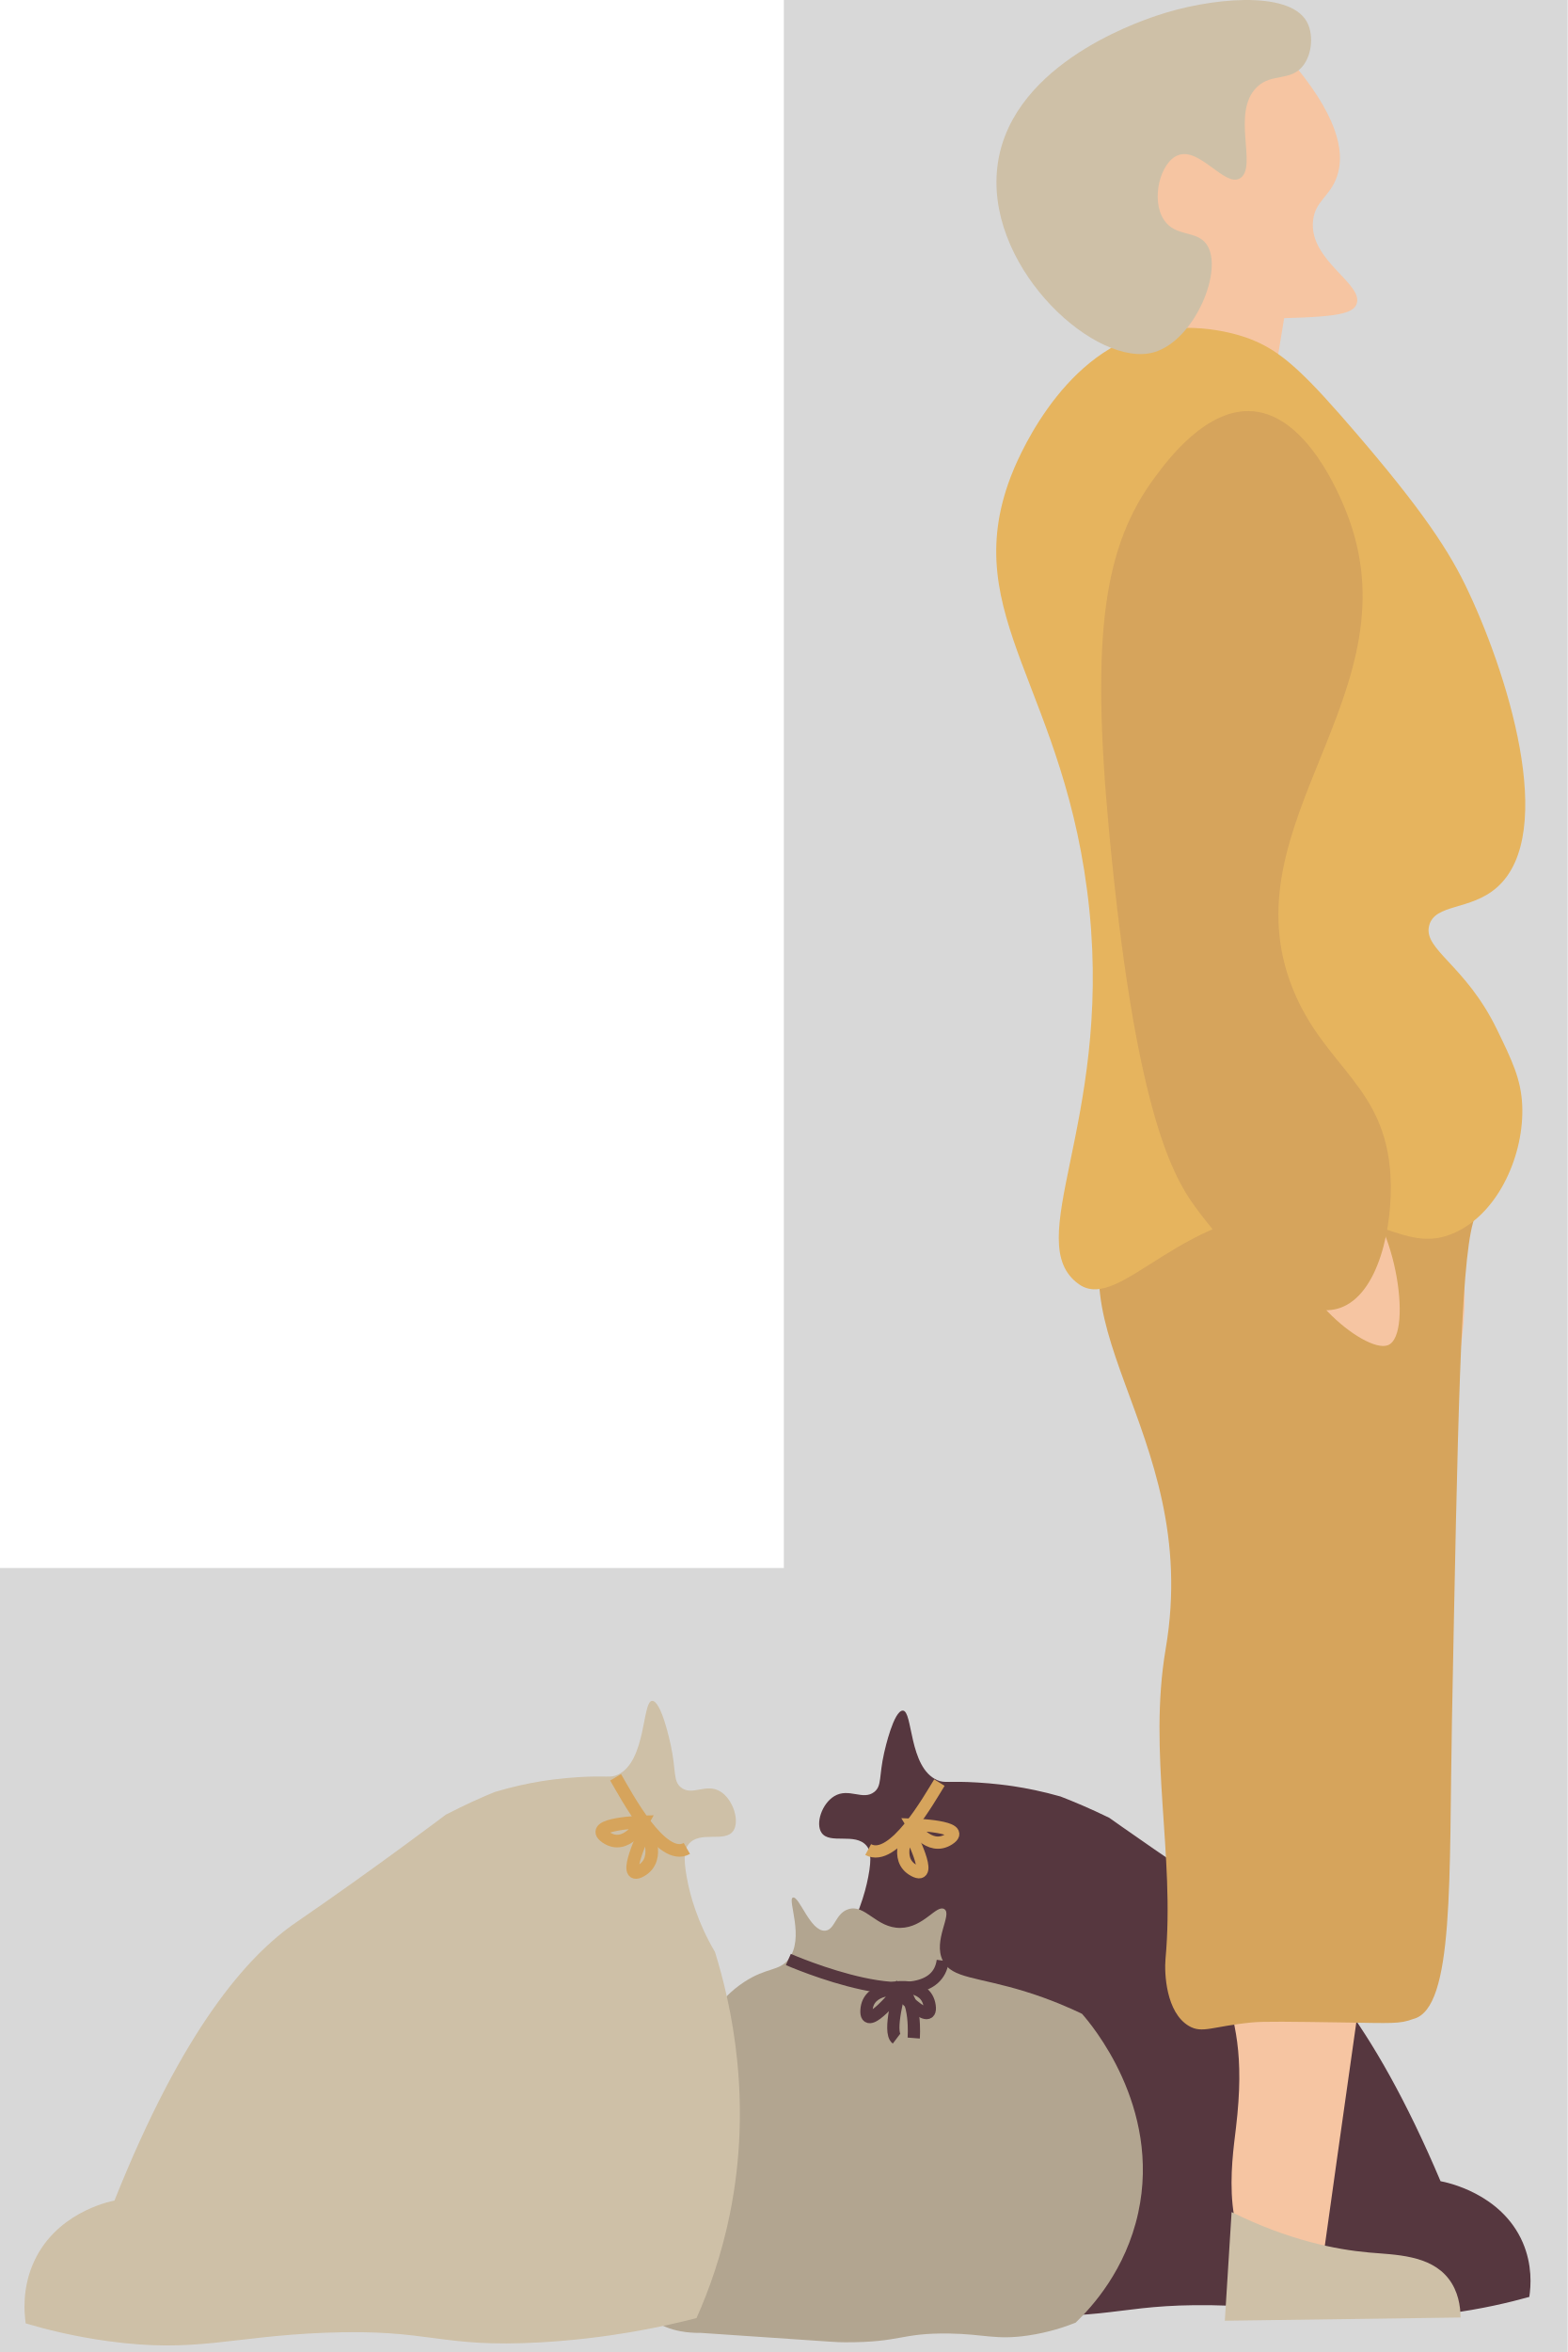
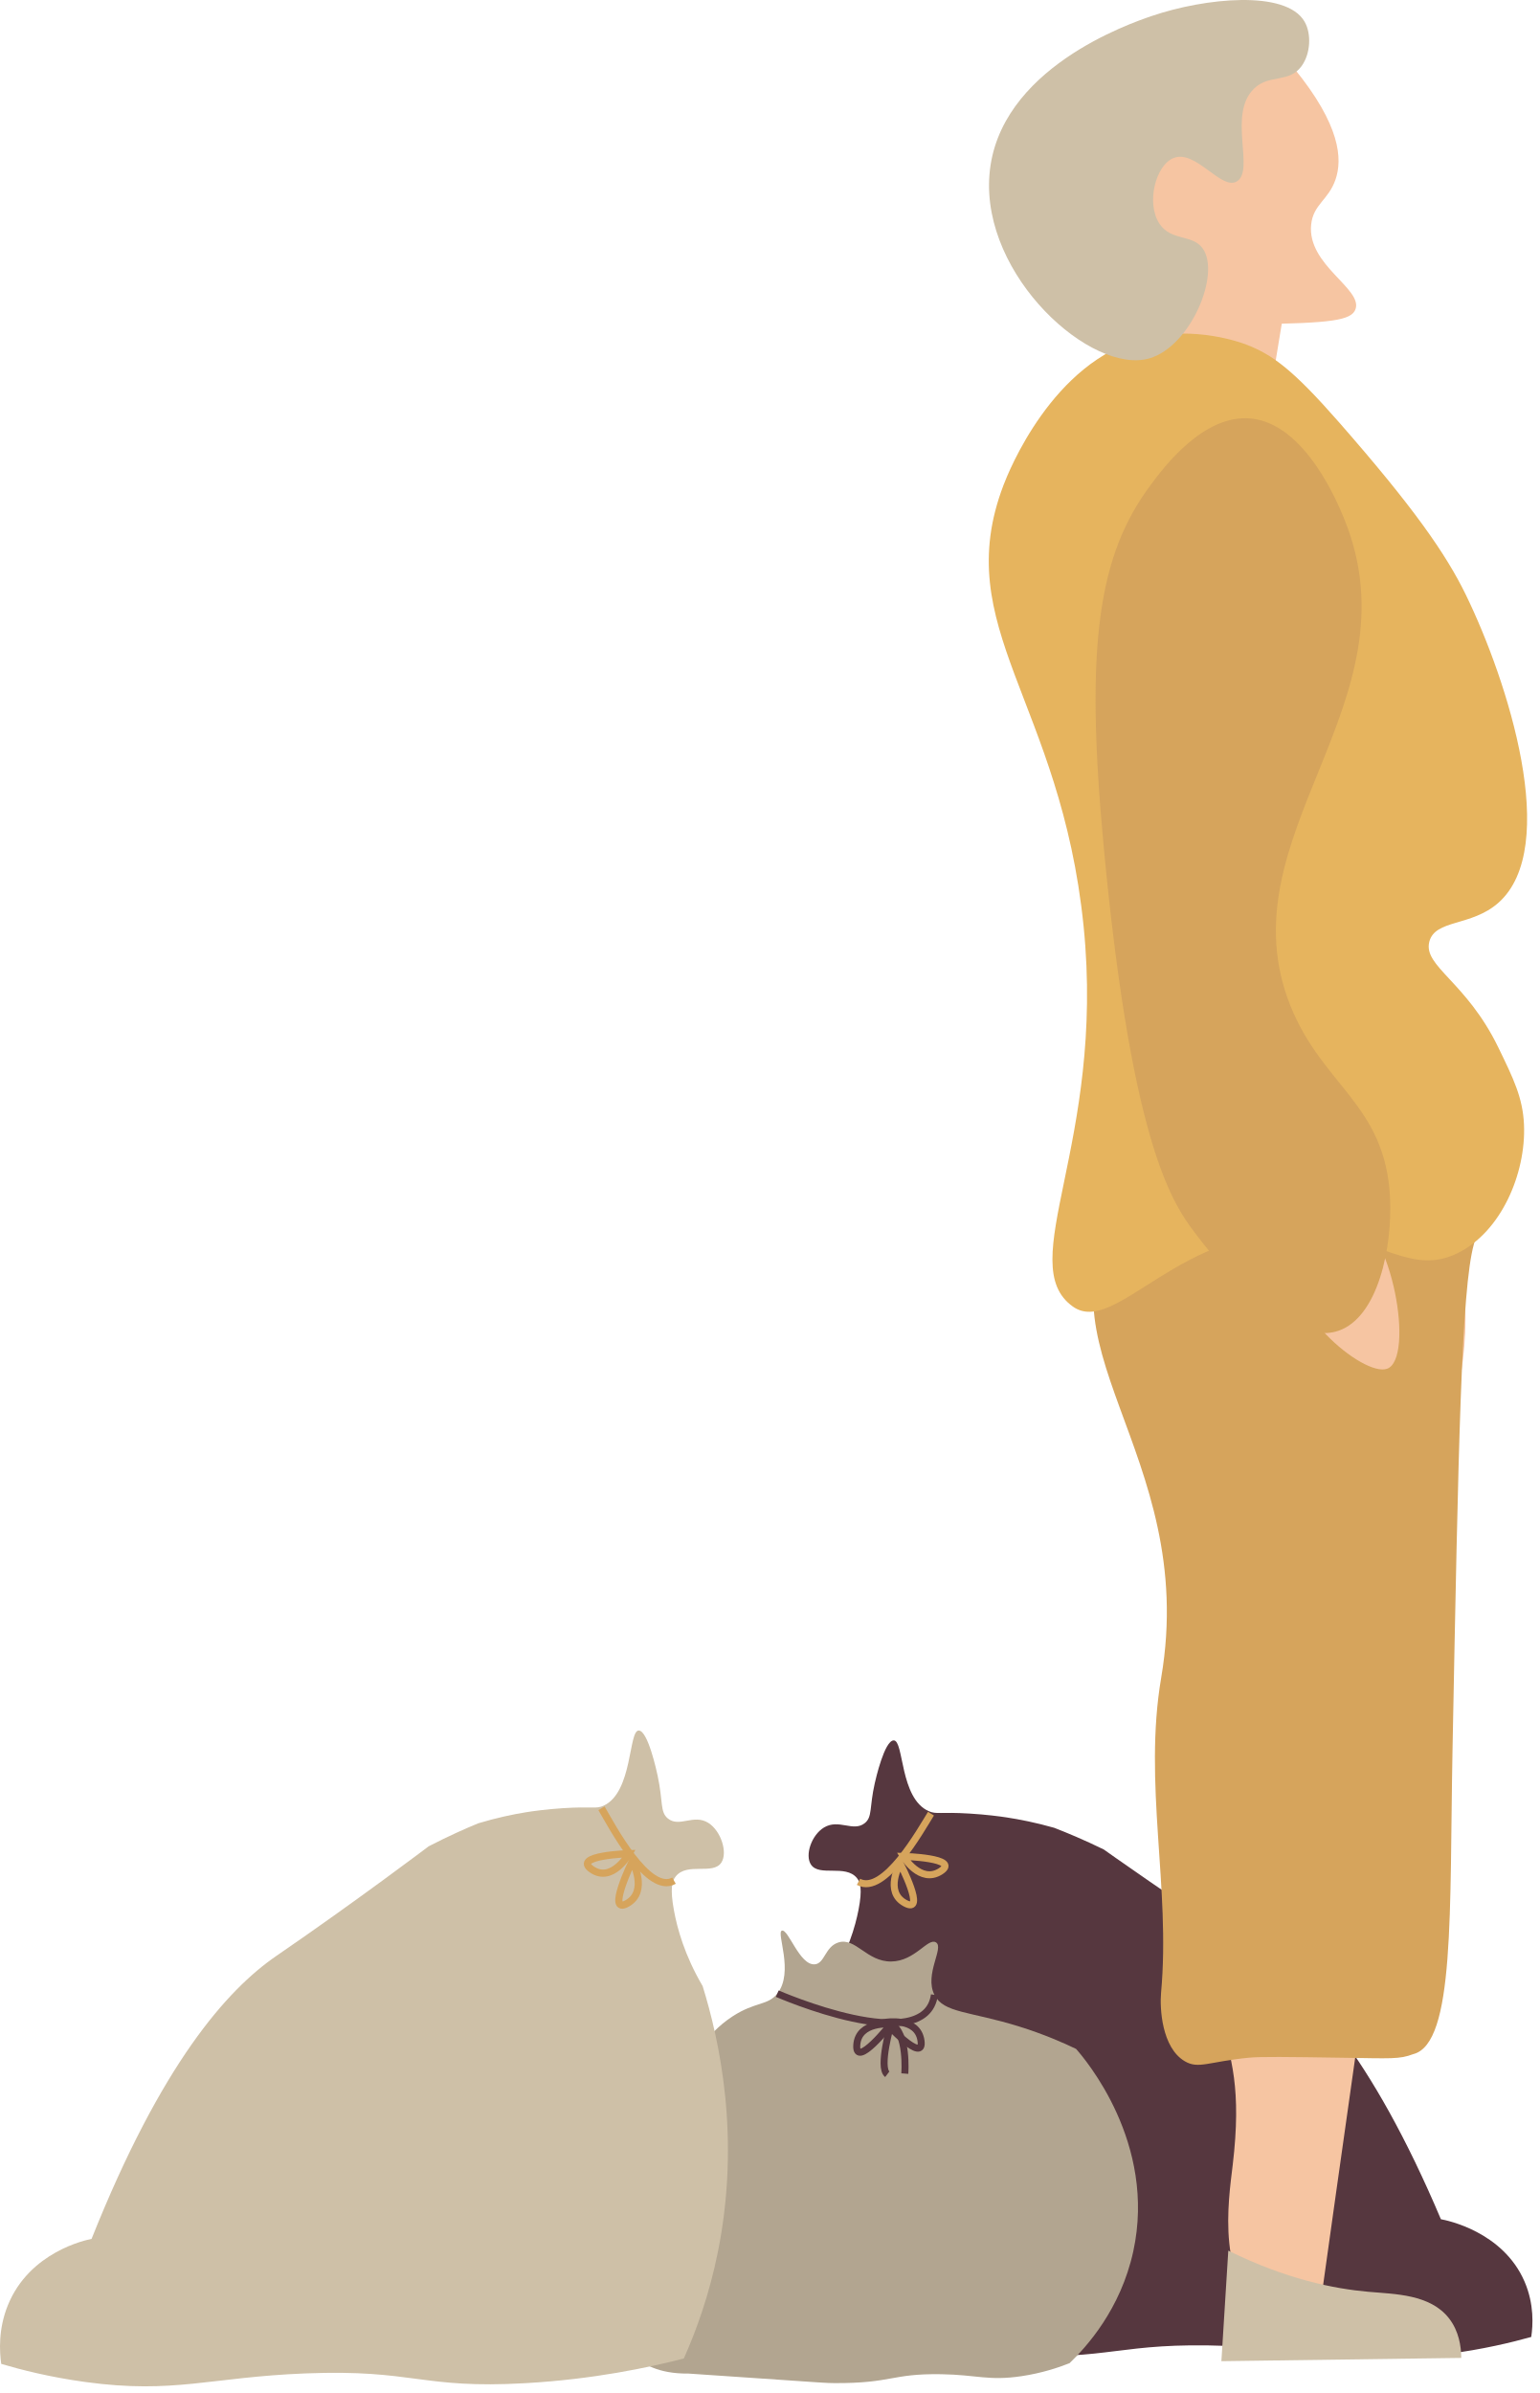
- <svg xmlns="http://www.w3.org/2000/svg" width="128px" height="192px" viewBox="0 0 128 192" version="1.1">
+ <svg xmlns="http://www.w3.org/2000/svg" width="220px" height="342px" viewBox="0 0 220 342" version="1.1">
  <defs />
  <g id="Page-1" stroke="none" stroke-width="1" fill="none" fill-rule="evenodd">
    <g id="leftHook">
-       <polygon id="Combined-Shape" fill="#D8D8D8" points="64 128 64 0 128 0 128 192 0 192 0 128" />
-       <g transform="translate(2, 0)">
-         <g id="Group-3" transform="translate(64, 139.2545)" fill="#56373F">
-           <path d="M7.714,0.386 C8.543,0.384 8.186,5.036 10.522,6.061 C11.153,6.339 11.406,6.109 13.806,6.256 C15.135,6.336 16.239,6.483 16.763,6.563 C17.806,6.722 19.108,6.976 20.591,7.398 C21.606,7.791 22.981,8.361 24.568,9.136 C24.568,9.136 30.353,13.26 36.779,17.41 C40.751,19.975 46.01,25.554 51.619,38.803 C52.065,38.883 56.599,39.78 58.336,43.817 C59.119,45.64 59.004,47.34 58.867,48.248 C57.316,48.681 54.973,49.252 52.085,49.622 C44.971,50.532 42.124,49.254 34.465,48.968 C25.693,48.64 25.231,50.16 16.795,49.705 C11.354,49.412 6.949,48.532 4.096,47.841 C3.06,45.654 2.05,42.978 1.375,39.847 C-0.504,31.133 1.257,23.737 2.587,19.696 C4.045,17.361 4.627,15.319 4.888,13.977 C5.213,12.309 5.033,11.758 4.751,11.419 C3.83,10.311 1.741,11.339 1.076,10.354 C0.567,9.6 1.108,7.985 2.115,7.374 C3.304,6.655 4.455,7.75 5.378,7.031 C6.021,6.531 5.747,5.78 6.194,3.811 C6.261,3.518 6.972,0.387 7.714,0.386" id="Fill-1" />
-         </g>
-         <path d="M74.701,145.519 C73.857,146.877 70.944,152.093 68.885,150.985" id="Stroke-4" stroke="#D6A45C" />
-         <path d="M72.23,149.508 C72.23,149.508 74.359,153.623 72.635,152.703 C70.913,151.783 72.23,149.508 72.23,149.508 Z" id="Stroke-6" stroke="#D6A45C" />
-         <path d="M72.488,148.946 C72.488,148.946 77.12,149.071 75.481,150.135 C73.843,151.199 72.488,148.946 72.488,148.946 Z" id="Stroke-8" stroke="#D6A45C" />
-         <polyline id="Fill-10" fill="#F6C5A2" points="99.734 23.08 103.327 23.08 100.939 37.57 88.451 33.451 96.501 19.925" />
-         <path d="M105.487,188.196 C104.529,187.96 103.178,187.508 101.942,186.569 C97.522,183.208 98.565,176.649 98.915,173.7 C100.359,161.538 95.623,163.584 95.987,145.469 C96.129,138.372 97.043,128.703 100.326,117.392 C91.558,111.622 91.118,101.844 96.453,97.356 C100.908,93.608 109.426,93.519 113.833,96.827 C119.047,100.74 117.544,108.688 116.823,112.657 C113.88,128.849 110.205,154.461 105.487,188.196" id="Fill-12" fill="#F6C5A2" />
-         <path d="M90.293,96.829 C93.273,92.911 96.482,93.535 100.253,89.565 C102.992,86.681 102.204,85.42 104.142,84.461 C108.343,82.382 116.076,86.315 118.265,91.937 C119.556,95.252 118.642,98.458 118.265,99.829 C117.261,103.48 117.024,115.794 116.551,140.423 C116.304,153.321 116.767,163.969 113.395,164.812 L113.395,164.812 C112.273,165.233 111.661,165.158 107.656,165.099 C103.33,165.035 101.166,165.003 100.196,165.099 C96.977,165.417 96.171,166.026 95.079,165.389 C93.201,164.293 93.056,161.076 93.164,159.892 C93.941,151.394 91.725,143.116 93.178,134.593 C96.274,116.423 82.139,107.551 90.293,96.829" id="Fill-14" fill="#D6A45C" />
-         <path d="M100.055,27.667 C102.131,28.478 103.763,29.679 107.434,33.869 C113.42,40.7 116.025,44.444 117.623,47.727 C120.983,54.625 125.269,68.004 120.219,72.446 C118.054,74.35 115.151,73.751 114.689,75.561 C114.187,77.53 117.649,78.74 120.219,84.026 C121.451,86.56 122.191,88.082 122.287,90.23 C122.46,94.13 120.453,98.873 116.91,100.569 C113.191,102.35 110.842,99.306 105.006,98.907 C94.707,98.203 89.523,107.279 86.086,104.83 C81.295,101.415 88.715,91.733 86.949,74.316 C85.117,56.238 76.175,50.369 80.517,38.938 C80.906,37.914 84.431,28.99 91.774,27.145 C95.902,26.107 99.624,27.498 100.055,27.667" id="Fill-16" fill="#E6B45E" />
-         <path d="M84.652,17.408 C84.661,18.771 85.072,22.278 87.682,24.553 C88.621,25.37 90.037,26.185 100.617,26.019 C106.772,25.923 108.454,25.722 108.77,24.8 C109.335,23.151 104.878,21.263 105.207,18.027 C105.374,16.389 106.598,16.058 107.165,14.4 C107.724,12.766 107.575,10.054 103.834,5.478 C98.034,2.79 91.653,3.965 87.807,7.878 C85.899,9.82 84.622,12.826 84.652,17.408" id="Fill-18" fill="#F6C5A2" />
-         <path d="M104.679,1.736 C105.245,2.716 105.164,4.314 104.436,5.309 C103.43,6.686 101.855,5.934 100.642,7.094 C98.463,9.179 100.738,13.691 99.229,14.565 C97.995,15.279 95.953,11.996 94.189,12.671 C92.718,13.234 91.943,16.326 93.045,17.964 C93.986,19.363 95.674,18.779 96.501,19.925 C97.97,21.963 95.556,27.783 92.232,28.752 C87.605,30.102 78.766,22.187 79.391,14.052 C80.049,5.495 90.725,1.861 92.424,1.282 C96.676,-0.166 103.195,-0.836 104.679,1.736" id="Fill-20" fill="#CEC0A7" />
-         <path d="M98.559,180.578 C103.205,182.873 107.034,183.634 109.789,183.879 C111.931,184.069 114.751,184.065 116.268,186.008 C117.075,187.042 117.244,188.279 117.255,189.184 C110.838,189.272 104.422,189.36 98.006,189.448 L98.559,180.578 Z" id="Fill-22" fill="#CEC0A7" />
-         <path d="M86.344,164.392 C85.356,163.916 83.792,163.222 81.795,162.6 C77.794,161.351 75.721,161.53 74.978,160.051 C74.15,158.402 75.788,156.26 75.102,155.845 C74.451,155.451 73.433,157.352 71.517,157.379 C69.539,157.405 68.647,155.405 67.259,155.856 C66.193,156.201 66.177,157.556 65.363,157.607 C64.154,157.682 63.258,154.755 62.741,154.903 C62.259,155.041 63.743,158.231 62.368,159.959 C61.6,160.924 60.616,160.592 58.795,161.772 C57.629,162.527 56.849,163.429 56.36,164.104 C55.543,165.853 54.37,168.402 52.993,171.511 C51.666,174.507 51.028,176.042 50.683,177.2 C49.878,179.9 47.974,186.295 50.992,189.098 C51.553,189.619 52.771,190.468 55.244,190.441 C56.537,190.528 58.524,190.663 60.96,190.829 C66.148,191.185 66.302,191.203 66.975,191.206 C71.615,191.226 71.486,190.432 75.515,190.492 C78.4,190.536 79.307,191.044 81.96,190.65 C83.61,190.405 84.935,189.959 85.822,189.607 C87.174,188.309 89.918,185.296 90.935,180.635 C92.83,171.946 87.052,165.192 86.344,164.392" id="Fill-24" fill="#B2A590" />
-         <path d="M62.369,159.959 C62.369,159.959 74.284,165.171 74.978,160.051" id="Stroke-26" stroke="#56373F" />
-         <path d="M71.042,162.262 C71.042,162.262 74.175,165.675 73.903,163.741 C73.632,161.807 71.042,162.262 71.042,162.262 Z" id="Stroke-28" stroke="#56373F" />
-         <path d="M71.491,162.399 C71.491,162.399 68.621,166.036 68.748,164.087 C68.875,162.137 71.491,162.399 71.491,162.399 Z" id="Stroke-30" stroke="#56373F" />
-         <path d="M72.603,166.373 C72.603,166.373 72.863,163.094 71.491,162.399 C71.491,162.399 70.479,165.881 71.197,166.425" id="Stroke-32" stroke="#56373F" />
-         <path d="M51.252,138.846 C50.423,138.844 50.781,143.783 48.445,144.872 C47.814,145.166 47.56,144.923 45.16,145.078 C43.831,145.165 42.727,145.32 42.203,145.405 C41.16,145.574 39.858,145.843 38.375,146.291 C37.36,146.709 35.985,147.315 34.398,148.137 C34.398,148.137 28.613,152.516 22.187,156.922 C18.215,159.645 12.956,165.569 7.347,179.636 C6.901,179.722 2.367,180.673 0.63,184.96 C-0.153,186.895 -0.038,188.7 0.099,189.665 C1.65,190.125 3.993,190.73 6.882,191.123 C13.995,192.089 16.842,190.733 24.501,190.429 C33.273,190.081 33.735,191.694 42.171,191.211 C47.613,190.9 52.017,189.966 54.87,189.232 C55.906,186.91 56.916,184.068 57.591,180.745 C59.47,171.492 57.709,163.64 56.379,159.348 C54.921,156.869 54.339,154.702 54.078,153.277 C53.753,151.506 53.933,150.921 54.215,150.56 C55.136,149.384 57.225,150.476 57.89,149.43 C58.399,148.629 57.858,146.914 56.851,146.267 C55.662,145.502 54.511,146.665 53.588,145.902 C52.945,145.371 53.219,144.573 52.772,142.483 C52.706,142.172 51.994,138.847 51.252,138.846" id="Fill-34" fill="#CEC0A7" />
-         <path d="M48.265,145.088 C49.109,146.53 52.022,152.068 54.081,150.892" id="Stroke-36" stroke="#D6A45C" stroke-width="1.03" />
-         <path d="M50.736,149.323 C50.736,149.323 48.607,153.693 50.331,152.716 C52.054,151.739 50.736,149.323 50.736,149.323 Z" id="Stroke-38" stroke="#D6A45C" stroke-width="1.03" />
-         <path d="M50.478,148.727 C50.478,148.727 45.846,148.86 47.485,149.99 C49.123,151.119 50.478,148.727 50.478,148.727 Z" id="Stroke-40" stroke="#D6A45C" stroke-width="1.03" />
-         <path d="M111.31,109.816 C109.413,110.524 102.596,104.845 103.718,100.447 C104.248,98.375 106.544,96.571 108.328,97.239 C111.752,98.52 113.517,108.993 111.31,109.816" id="Fill-42" fill="#F6C5A2" />
-         <path d="M92.31,38.937 C93.366,37.515 96.551,33.227 100.35,33.577 C104.738,33.981 107.363,40.413 107.855,41.618 C113.909,56.448 98.044,67.096 103.567,80.749 C106.149,87.132 111.14,88.635 111.534,96.02 C111.75,100.078 110.567,105.693 107.398,106.773 C102.758,108.354 96.228,99.401 95.526,98.438 C93.569,95.754 90.624,89.952 88.557,67.883 C87.037,51.645 88.156,44.529 92.31,38.937" id="Fill-44" fill="#D6A45C" />
+       <g id="Group-3" transform="translate(114, 248.047)" fill="#56373F">
+         <path d="M13.741,0.687 C15.218,0.684 14.581,8.97 18.742,10.797 C19.866,11.291 20.318,10.882 24.593,11.143 C26.96,11.287 28.926,11.548 29.86,11.691 C31.717,11.973 34.036,12.426 36.678,13.177 C38.486,13.878 40.936,14.894 43.763,16.274 C43.763,16.274 54.067,23.619 65.513,31.012 C72.588,35.581 81.956,45.519 91.947,69.118 C92.742,69.261 100.818,70.858 103.911,78.05 C105.306,81.297 105.102,84.324 104.858,85.942 C102.095,86.714 97.921,87.73 92.776,88.389 C80.105,90.01 75.034,87.734 61.392,87.224 C45.766,86.64 44.944,89.347 29.917,88.538 C20.224,88.016 12.378,86.448 7.297,85.217 C5.451,81.322 3.652,76.554 2.45,70.978 C-0.898,55.455 2.239,42.282 4.608,35.083 C7.205,30.924 8.243,27.287 8.708,24.897 C9.286,21.926 8.966,20.945 8.463,20.34 C6.823,18.366 3.102,20.198 1.917,18.443 C1.011,17.1 1.974,14.223 3.768,13.136 C5.885,11.854 7.936,13.804 9.58,12.524 C10.725,11.634 10.237,10.295 11.034,6.789 C11.152,6.267 12.419,0.689 13.741,0.687" id="Fill-1" />
      </g>
+       <path d="M133.062,259.205 C131.559,261.625 126.37,270.916 122.702,268.943" id="Stroke-4" stroke="#D6A45C" />
+       <path d="M128.66,266.311 C128.66,266.311 132.452,273.641 129.382,272.002 C126.313,270.363 128.66,266.311 128.66,266.311 Z" id="Stroke-6" stroke="#D6A45C" />
+       <path d="M129.119,265.311 C129.119,265.311 137.369,265.533 134.451,267.429 C131.533,269.324 129.119,265.311 129.119,265.311 Z" id="Stroke-8" stroke="#D6A45C" />
+       <polyline id="Fill-10" fill="#F6C5A2" points="177.652 41.111 184.052 41.111 179.798 66.922 157.554 59.584 171.892 35.492" />
+       <path d="M187.899,335.224 C186.192,334.804 183.786,333.999 181.584,332.325 C173.711,326.338 175.568,314.656 176.192,309.403 C178.764,287.74 170.328,291.383 170.976,259.116 C171.229,246.475 172.858,229.251 178.705,209.104 C163.087,198.826 162.304,181.409 171.807,173.415 C179.742,166.739 194.914,166.58 202.764,172.472 C212.052,179.443 209.375,193.6 208.09,200.669 C202.849,229.512 196.302,275.133 187.899,335.224" id="Fill-12" fill="#F6C5A2" />
+       <path d="M160.835,172.477 C166.142,165.498 171.859,166.61 178.576,159.538 C183.454,154.401 182.051,152.154 185.504,150.446 C192.987,146.743 206.76,153.749 210.659,163.763 C212.959,169.668 211.331,175.379 210.659,177.821 C208.871,184.324 208.45,206.259 207.607,250.129 C207.166,273.104 207.991,292.07 201.985,293.572 L201.985,293.572 C199.986,294.322 198.896,294.188 191.763,294.083 C184.057,293.969 180.203,293.912 178.475,294.083 C172.741,294.65 171.305,295.734 169.36,294.599 C166.014,292.647 165.756,286.916 165.949,284.808 C167.333,269.671 163.386,254.925 165.973,239.744 C171.488,207.378 146.31,191.576 160.835,172.477" id="Fill-14" fill="#D6A45C" />
+       <path d="M178.223,49.282 C181.92,50.727 184.827,52.867 191.366,60.329 C202.029,72.498 206.669,79.167 209.516,85.014 C215.5,97.301 223.135,121.132 214.14,129.045 C210.283,132.437 205.112,131.37 204.29,134.593 C203.396,138.101 209.561,140.256 214.14,149.672 C216.334,154.185 217.653,156.896 217.823,160.722 C218.132,167.67 214.557,176.118 208.246,179.139 C201.621,182.311 197.437,176.889 187.041,176.179 C168.696,174.925 159.462,191.091 153.341,186.728 C144.807,180.646 158.023,163.399 154.878,132.376 C151.614,100.175 135.686,89.72 143.42,69.358 C144.113,67.535 150.392,51.639 163.472,48.352 C170.825,46.503 177.454,48.981 178.223,49.282" id="Fill-16" fill="#E6B45E" />
+       <path d="M150.786,31.007 C150.802,33.435 151.534,39.683 156.184,43.735 C157.856,45.191 160.378,46.641 179.224,46.347 C190.188,46.176 193.184,45.817 193.747,44.174 C194.754,41.238 186.815,37.875 187.401,32.11 C187.697,29.192 189.878,28.603 190.888,25.649 C191.883,22.74 191.618,17.908 184.955,9.758 C174.623,4.969 163.257,7.063 156.406,14.033 C153.008,17.491 150.733,22.847 150.786,31.007" id="Fill-18" fill="#F6C5A2" />
+       <path d="M186.46,3.092 C187.467,4.838 187.323,7.684 186.027,9.457 C184.234,11.91 181.429,10.569 179.268,12.636 C175.388,16.35 179.44,24.387 176.752,25.943 C174.554,27.215 170.916,21.367 167.775,22.57 C165.154,23.573 163.774,29.08 165.737,31.998 C167.413,34.49 170.42,33.449 171.892,35.491 C174.509,39.122 170.21,49.488 164.288,51.215 C156.046,53.619 140.302,39.521 141.416,25.029 C142.588,9.788 161.604,3.314 164.63,2.283 C172.205,-0.296 183.816,-1.49 186.46,3.092" id="Fill-20" fill="#CEC0A7" />
+       <path d="M175.559,321.654 C183.835,325.742 190.654,327.098 195.562,327.534 C199.377,327.873 204.4,327.866 207.103,331.327 C208.541,333.168 208.841,335.373 208.86,336.985 C197.431,337.141 186.002,337.297 174.573,337.454 L175.559,321.654 Z" id="Fill-22" fill="#CEC0A7" />
+       <path d="M153.8,292.823 C152.041,291.976 149.254,290.74 145.698,289.631 C138.571,287.407 134.878,287.726 133.554,285.092 C132.079,282.154 134.997,278.338 133.775,277.599 C132.616,276.897 130.803,280.284 127.39,280.331 C123.866,280.378 122.277,276.816 119.805,277.618 C117.907,278.234 117.878,280.647 116.428,280.737 C114.274,280.872 112.679,275.657 111.758,275.921 C110.899,276.167 113.542,281.849 111.094,284.927 C109.726,286.647 107.972,286.055 104.728,288.157 C102.651,289.502 101.263,291.109 100.391,292.31 C98.937,295.426 96.847,299.966 94.394,305.505 C92.031,310.841 90.893,313.576 90.279,315.637 C88.846,320.448 85.454,331.839 90.83,336.832 C91.829,337.759 93.998,339.271 98.403,339.223 C100.707,339.378 104.246,339.618 108.585,339.915 C117.827,340.548 118.1,340.581 119.3,340.586 C127.564,340.621 127.334,339.207 134.511,339.315 C139.65,339.393 141.266,340.298 145.991,339.596 C148.931,339.159 151.291,338.365 152.871,337.737 C155.279,335.425 160.167,330.059 161.978,321.756 C165.354,306.279 155.061,294.249 153.8,292.823" id="Fill-24" fill="#B2A590" />
+       <path d="M111.094,284.927 C111.094,284.927 132.319,294.212 133.554,285.092" id="Stroke-26" stroke="#56373F" />
+       <path d="M126.544,289.028 C126.544,289.028 132.123,295.109 131.64,291.664 C131.156,288.218 126.544,289.028 126.544,289.028 Z" id="Stroke-28" stroke="#56373F" />
+       <path d="M127.344,289.273 C127.344,289.273 122.231,295.751 122.458,292.279 C122.684,288.807 127.344,289.273 127.344,289.273 Z" id="Stroke-30" stroke="#56373F" />
+       <path d="M129.323,296.351 C129.323,296.351 129.786,290.511 127.344,289.273 C127.344,289.273 125.541,295.475 126.82,296.444" id="Stroke-32" stroke="#56373F" />
+       <path d="M91.293,247.319 C89.816,247.316 90.453,256.114 86.292,258.053 C85.168,258.577 84.716,258.143 80.441,258.42 C78.074,258.574 76.108,258.851 75.174,259.002 C73.317,259.303 70.998,259.783 68.356,260.581 C66.548,261.325 64.098,262.404 61.271,263.868 C61.271,263.868 50.967,271.668 39.521,279.517 C32.446,284.368 23.078,294.92 13.087,319.976 C12.292,320.129 4.216,321.824 1.123,329.46 C-0.272,332.907 -0.068,336.121 0.176,337.84 C2.939,338.659 7.113,339.738 12.258,340.437 C24.929,342.159 30,339.742 43.642,339.201 C59.268,338.581 60.09,341.455 75.117,340.595 C84.81,340.041 92.656,338.377 97.737,337.07 C99.583,332.934 101.382,327.871 102.584,321.952 C105.932,305.469 102.795,291.483 100.426,283.839 C97.829,279.423 96.791,275.562 96.326,273.025 C95.748,269.87 96.068,268.828 96.571,268.185 C98.211,266.09 101.932,268.035 103.116,266.171 C104.023,264.745 103.06,261.691 101.266,260.537 C99.149,259.176 97.098,261.246 95.454,259.888 C94.309,258.942 94.797,257.521 94,253.798 C93.882,253.244 92.615,247.321 91.293,247.319" id="Fill-34" fill="#CEC0A7" />
+       <path d="M85.972,258.437 C87.475,261.007 92.664,270.871 96.332,268.777" id="Stroke-36" stroke="#D6A45C" stroke-width="1.03" />
+       <path d="M90.374,265.982 C90.374,265.982 86.582,273.765 89.651,272.025 C92.721,270.285 90.374,265.982 90.374,265.982 Z" id="Stroke-38" stroke="#D6A45C" stroke-width="1.03" />
+       <path d="M89.914,264.92 C89.914,264.92 81.664,265.156 84.582,267.169 C87.5,269.181 89.914,264.92 89.914,264.92 Z" id="Stroke-40" stroke="#D6A45C" stroke-width="1.03" />
+       <path d="M198.271,195.611 C194.892,196.872 182.749,186.756 184.748,178.922 C185.691,175.23 189.782,172.018 192.96,173.207 C199.059,175.489 202.203,194.144 198.271,195.611" id="Fill-42" fill="#F6C5A2" />
+       <path d="M164.427,69.357 C166.309,66.824 171.982,59.186 178.749,59.809 C186.565,60.528 191.241,71.986 192.117,74.131 C202.9,100.547 174.641,119.514 184.478,143.833 C189.078,155.204 197.968,157.88 198.67,171.035 C199.055,178.264 196.948,188.266 191.303,190.189 C183.037,193.005 171.406,177.057 170.156,175.342 C166.669,170.561 161.424,160.226 157.743,120.917 C155.035,91.993 157.027,79.317 164.427,69.357" id="Fill-44" fill="#D6A45C" />
    </g>
  </g>
</svg>
